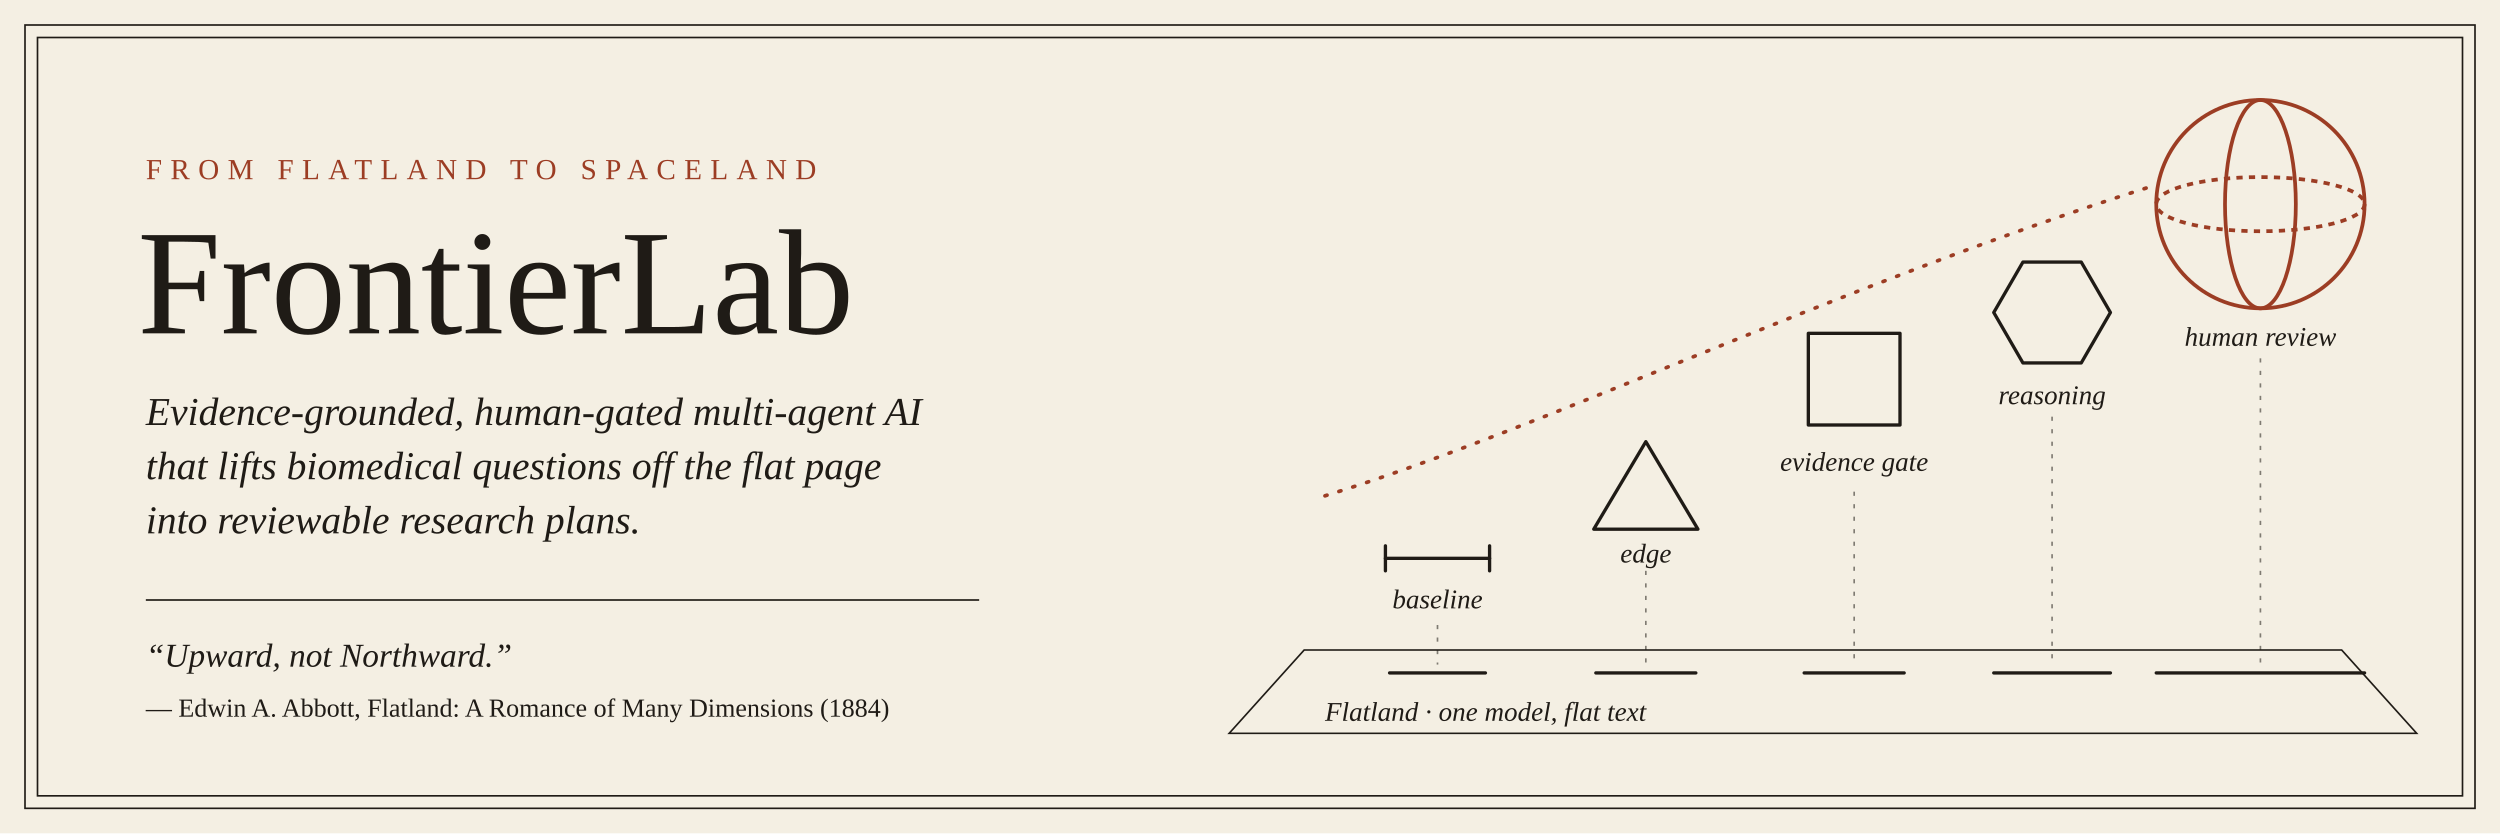
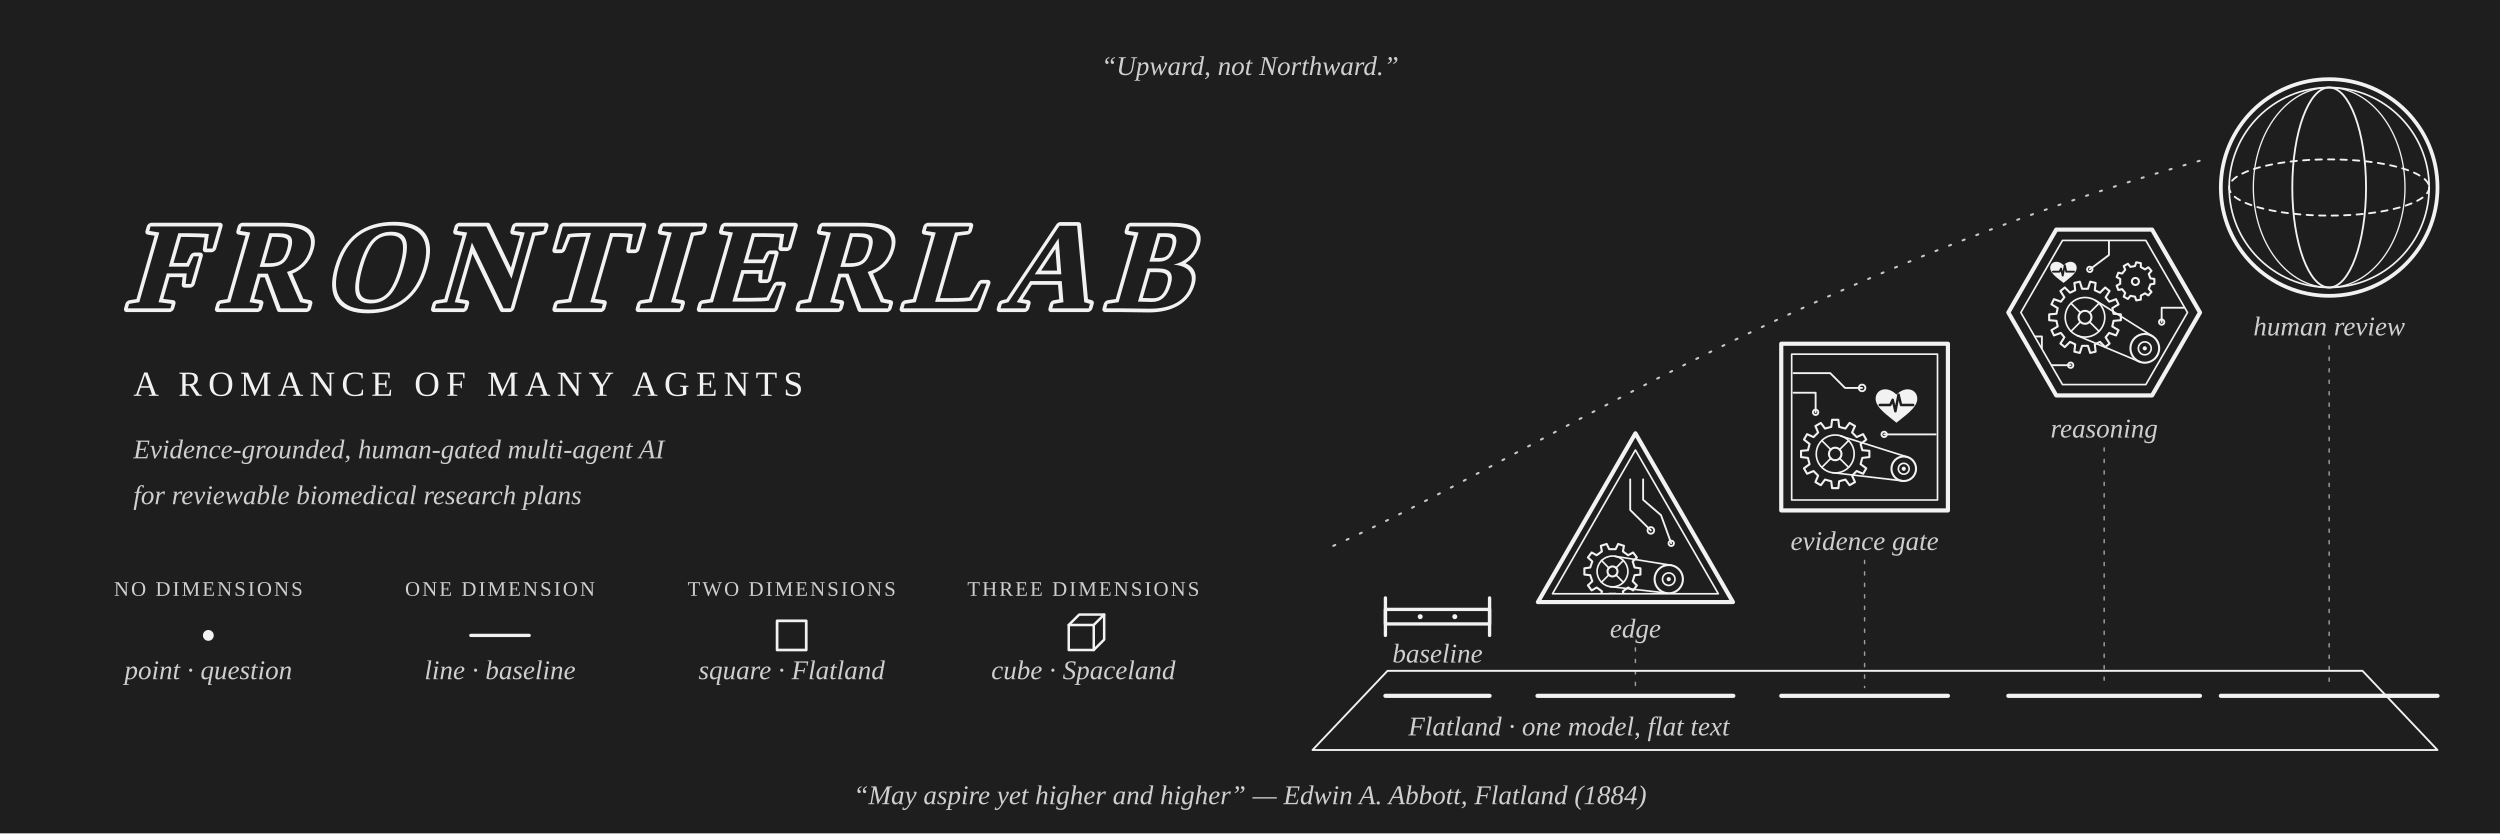
<svg xmlns="http://www.w3.org/2000/svg" width="1200" height="400" viewBox="0 0 1200 400" role="img" aria-labelledby="hero-title hero-desc">
+   <defs>
+     <clipPath id="hc-tri">
+       <polygon points="785,216 824.8,285 745.2,285" />
+     </clipPath>
+     <clipPath id="hc-sq">
+       <polygon points="860,170 930,170 930,240 860,240" />
+     </clipPath>
+     <clipPath id="hc-hex">
+       <polygon points="1050,150 1030,184.6 990,184.6 970,150 990,115.4 1030,115.4" />
+     </clipPath>
+   </defs>
  <style>
-     .ink { fill: none; stroke: #1F1B16; stroke-width: 1.6; stroke-linejoin: round; stroke-linecap: round; }
-     .thin { fill: none; stroke: #1F1B16; stroke-width: 0.8; }
-     .faint { fill: none; stroke: #1F1B16; stroke-width: 0.8; stroke-dasharray: 2 4; opacity: 0.55; }
-     .accent { fill: none; stroke: #9C3D24; stroke-width: 1.8; }
-     .serif { font-family: Georgia, 'Times New Roman', Times, serif; fill: #1F1B16; }
-     .label { font-family: Georgia, 'Times New Roman', Times, serif; font-size: 13px; font-style: italic; fill: #1F1B16; }
+     .ln { fill: none; stroke: #F2F2F2; stroke-linejoin: round; stroke-linecap: round; }
+     text { font-family: Georgia, 'Times New Roman', Times, serif; fill: #F2F2F2; stroke: none; }
+     .h { font-size: 15px; font-weight: bold; }
+     .s { font-size: 13px; fill: #CFCFCF; }
+     .it { font-size: 13px; font-style: italic; fill: #CFCFCF; }
+     .sc { font-size: 10px; letter-spacing: 1px; fill: #CFCFCF; }
+     .band { font-size: 12px; letter-spacing: 3px; }
  </style>
-   <rect x="0" y="0" width="1200" height="400" fill="#F4EFE3" />
-   <rect x="12" y="12" width="1176" height="376" class="thin" stroke-width="1.2" />
-   <rect x="18" y="18" width="1164" height="364" class="thin" stroke-width="0.5" />
-   <text x="70" y="86" class="serif" font-size="14" letter-spacing="4" fill="#9C3D24" style="fill:#9C3D24">FROM FLATLAND TO SPACELAND</text>
-   <text x="66" y="160" class="serif" font-size="72">FrontierLab</text>
-   <text x="70" y="204" class="serif" font-size="19" font-style="italic">Evidence-grounded, human-gated multi-agent AI</text>
-   <text x="70" y="230" class="serif" font-size="19" font-style="italic">that lifts biomedical questions off the flat page</text>
-   <text x="70" y="256" class="serif" font-size="19" font-style="italic">into reviewable research plans.</text>
-   <line x1="70" y1="288" x2="470" y2="288" class="thin" />
-   <text x="70" y="320" class="serif" font-size="16" font-style="italic">“Upward, not Northward.”</text>
-   <text x="70" y="344" class="serif" font-size="12.5">— Edwin A. Abbott, Flatland: A Romance of Many Dimensions (1884)</text>
-   <polygon points="590,352 1160,352 1124,312 626,312" class="thin" />
-   <text x="636" y="346" class="label" font-size="12">Flatland · one model, flat text</text>
-   <g class="ink" stroke-width="2.2">
-     <line x1="667" y1="323" x2="713" y2="323" />
-     <line x1="766" y1="323" x2="814" y2="323" />
-     <line x1="866" y1="323" x2="914" y2="323" />
-     <line x1="957" y1="323" x2="1013" y2="323" />
-     <line x1="1035" y1="323" x2="1135" y2="323" />
+   <rect width="1200" height="400" fill="#1E1E1E" />
+   <text x="600" y="36" text-anchor="middle" class="it" font-size="14">“Upward, not Northward.”</text>
+   <text x="102.4" y="148" text-anchor="start" font-size="60" font-weight="bold" letter-spacing="7" transform="skewX(-16)" style="fill:none;stroke:#F2F2F2;stroke-width:3.6;stroke-linejoin:round">FRONTIERLAB</text>
+   <text x="102.4" y="148" text-anchor="start" font-size="60" font-weight="bold" letter-spacing="7" transform="skewX(-16)" style="fill:#1E1E1E;stroke:none">FRONTIERLAB</text>
+   <text x="64" y="190" font-size="17" letter-spacing="3">A ROMANCE OF MANY AGENTS</text>
+   <text x="64" y="220" text-anchor="start" class="it" font-size="16">Evidence-grounded, human-gated multi-agent AI</text>
+   <text x="64" y="242" text-anchor="start" class="it" font-size="16">for reviewable biomedical research plans</text>
+   <g class="ln">
+     <text x="100" y="286" text-anchor="middle" class="sc">NO DIMENSIONS</text>
+     <g class="ln">
+       <circle cx="100" cy="305" r="2.6" fill="#F2F2F2" stroke="none" />
+     </g>
+     <text x="100" y="326" text-anchor="middle" class="it" font-size="12">point · question</text>
+     <text x="240" y="286" text-anchor="middle" class="sc">ONE DIMENSION</text>
+     <g class="ln">
+       <line x1="226" y1="305" x2="254" y2="305" stroke-width="1.6" />
+     </g>
+     <text x="240" y="326" text-anchor="middle" class="it" font-size="12">line · baseline</text>
+     <text x="380" y="286" text-anchor="middle" class="sc">TWO DIMENSIONS</text>
+     <g class="ln">
+       <rect x="373" y="298" width="14" height="14" stroke-width="1.3" />
+     </g>
+     <text x="380" y="326" text-anchor="middle" class="it" font-size="12">square · Flatland</text>
+     <text x="520" y="286" text-anchor="middle" class="sc">THREE DIMENSIONS</text>
+     <g class="ln">
+       <rect x="513" y="300" width="12" height="12" stroke-width="1.2" />
+       <polyline points="513,300 518,295 530,295 525,300" stroke-width="1.2" />
+       <polyline points="530,295 530,307 525,312" stroke-width="1.2" />
+     </g>
+     <text x="520" y="326" text-anchor="middle" class="it" font-size="12">cube · Spaceland</text>
  </g>
-   <g class="faint">
-     <line x1="690" y1="300" x2="690" y2="319" />
-     <line x1="790" y1="274" x2="790" y2="319" />
-     <line x1="890" y1="236" x2="890" y2="319" />
-     <line x1="985" y1="200" x2="985" y2="319" />
-     <line x1="1085" y1="172" x2="1085" y2="319" />
+   <g class="ln">
+     <polygon points="630,360 1170,360 1134,322 666,322" stroke-width="0.9" />
+     <line x1="665" y1="334" x2="715" y2="334" stroke-width="2" />
+     <line x1="738" y1="334" x2="832" y2="334" stroke-width="2" />
+     <line x1="855" y1="334" x2="935" y2="334" stroke-width="2" />
+     <line x1="964" y1="334" x2="1056" y2="334" stroke-width="2" />
+     <line x1="1066" y1="334" x2="1170" y2="334" stroke-width="2" />
+     <line x1="785" y1="311" x2="785" y2="330" stroke-width="0.7" stroke-dasharray="1.5 4" opacity="0.6" />
+     <line x1="895" y1="269" x2="895" y2="330" stroke-width="0.7" stroke-dasharray="1.5 4" opacity="0.6" />
+     <line x1="1010" y1="215" x2="1010" y2="330" stroke-width="0.7" stroke-dasharray="1.5 4" opacity="0.6" />
+     <line x1="1118" y1="166" x2="1118" y2="330" stroke-width="0.7" stroke-dasharray="1.5 4" opacity="0.6" />
+     <path d="M 640 262 C 730 222, 860 132, 1060 76" stroke-width="1" stroke-dasharray="1 6" opacity="0.8" />
+     <rect x="665" y="292.5" width="50" height="7" stroke-width="1.6" />
+     <line x1="665" y1="287" x2="665" y2="305" stroke-width="1.6" />
+     <line x1="715" y1="287" x2="715" y2="305" stroke-width="1.6" />
+     <circle cx="681.7" cy="296" r="1.2" fill="#F2F2F2" stroke="none" />
+     <circle cx="698.3" cy="296" r="1.2" fill="#F2F2F2" stroke="none" />
+     <polygon points="785,208 831.8,289 738.2,289" stroke-width="2.0" />
+     <polygon points="785,216 824.8,285 745.2,285" stroke-width="0.8" />
+     <g clip-path="url(#hc-tri)">
+       <polygon points="784.6,272.4 787.4,272.8 787.4,275.8 784.6,276.1 783.7,279 785.7,281 783.9,283.4 781.5,282 779,283.8 779.5,286.6 776.7,287.5 775.5,285 772.4,285 771.2,287.5 768.4,286.6 768.9,283.8 766.4,282 764,283.4 762.2,281 764.3,279 763.3,276.1 760.5,275.8 760.5,272.8 763.3,272.4 764.3,269.5 762.2,267.6 764,265.2 766.4,266.5 768.9,264.7 768.4,262 771.2,261.1 772.4,263.6 775.5,263.6 776.7,261.1 779.5,262 779,264.7 781.5,266.5 783.9,265.2 785.7,267.6 783.7,269.5" stroke-width="1.0" />
+       <circle cx="774" cy="274.3" r="2.4" stroke-width="1.0" />
+       <circle cx="774" cy="274.3" r="7.4" stroke-width="0.8" />
+       <line x1="775.7" y1="276" x2="779.2" y2="279.5" stroke-width="0.8" />
+       <line x1="772.2" y1="276" x2="768.7" y2="279.5" stroke-width="0.8" />
+       <line x1="772.2" y1="272.6" x2="768.7" y2="269" stroke-width="0.8" />
+       <line x1="775.7" y1="272.6" x2="779.2" y2="269" stroke-width="0.8" />
+       <circle cx="801" cy="278" r="6.8" stroke-width="1.0" />
+       <circle cx="801" cy="278" r="3" stroke-width="0.8" />
+       <circle cx="801" cy="278" r="1" fill="#F2F2F2" stroke="none" />
+       <line x1="773.1" y1="281.6" x2="800.2" y2="284.7" stroke-width="0.8" />
+       <line x1="775.1" y1="267" x2="802" y2="271.3" stroke-width="0.8" />
+       <polyline points="782.5,230.1 782.5,244.8 792.4,254.6" stroke-width="0.9" />
+       <circle cx="792.4" cy="254.6" r="1.6" stroke-width="0.9" />
+       <polyline points="788.7,230.1 788.7,239.9 797.3,247.3 802.2,260.8" stroke-width="0.9" />
+       <circle cx="802.2" cy="260.8" r="1.3" stroke-width="0.9" />
+       <line x1="760.5" y1="286.5" x2="812" y2="286.5" stroke-width="0.8" />
+     </g>
+     <polygon points="855,165 935,165 935,245 855,245" stroke-width="2.0" />
+     <polygon points="860,170 930,170 930,240 860,240" stroke-width="0.8" />
+     <g clip-path="url(#hc-sq)">
+       <polygon points="893.9,216.1 897.3,216.4 897.3,219.4 893.9,219.8 893.1,222.8 895.8,224.8 894.3,227.4 891.2,226.1 889,228.3 890.4,231.4 887.8,232.9 885.8,230.2 882.8,231 882.4,234.3 879.4,234.3 879,231 876,230.2 874,232.9 871.4,231.4 872.7,228.3 870.5,226.1 867.4,227.4 865.9,224.8 868.6,222.8 867.8,219.8 864.5,219.4 864.5,216.4 867.8,216.1 868.6,213.1 865.9,211 867.4,208.4 870.5,209.8 872.7,207.6 871.4,204.5 874,203 876,205.7 879,204.9 879.4,201.5 882.4,201.5 882.8,204.9 885.8,205.7 887.8,203 890.4,204.5 889,207.6 891.2,209.8 894.3,208.4 895.8,211 893.1,213.1" stroke-width="1.0" />
+       <circle cx="880.9" cy="217.9" r="3" stroke-width="1.0" />
+       <circle cx="880.9" cy="217.9" r="9.1" stroke-width="0.8" />
+       <line x1="883" y1="220" x2="887.3" y2="224.3" stroke-width="0.8" />
+       <line x1="878.8" y1="220" x2="874.5" y2="224.3" stroke-width="0.8" />
+       <line x1="878.8" y1="215.8" x2="874.5" y2="211.5" stroke-width="0.8" />
+       <line x1="883" y1="215.8" x2="887.3" y2="211.5" stroke-width="0.8" />
+       <path d="M 910.3 202.9 C 906.8 199.9 900.3 195.9 900.3 191.4 C 900.3 186.9 905.8 184.9 910.3 189.4 C 914.8 184.9 920.3 186.9 920.3 191.4 C 920.3 195.9 913.8 199.9 910.3 202.9 Z" fill="#F2F2F2" stroke="none" />
+       <polyline points="902.3,194.4 907.3,194.4 908.5,191.9 909.8,197.4 911.3,189.4 912.5,194.4 918.3,194.4" stroke="#1E1E1E" stroke-width="1.2" fill="none" />
+       <circle cx="913.8" cy="225" r="5.9" stroke-width="1.0" />
+       <circle cx="913.8" cy="225" r="2.6" stroke-width="0.8" />
+       <circle cx="913.8" cy="225" r="1" fill="#F2F2F2" stroke="none" />
+       <line x1="879.8" y1="226.9" x2="913.1" y2="230.8" stroke-width="0.8" />
+       <line x1="883.6" y1="209.3" x2="915.6" y2="219.4" stroke-width="0.8" />
+       <polyline points="860.9,179.1 878.5,179.1 885.6,186.2 893.8,186.2" stroke-width="0.9" />
+       <circle cx="893.8" cy="186.2" r="1.6" stroke-width="0.9" />
+       <polyline points="860.9,188.5 871.5,188.5 871.5,197.9" stroke-width="0.9" />
+       <circle cx="871.5" cy="197.9" r="1.3" stroke-width="0.9" />
+       <polyline points="929.1,208.5 904.4,208.5" stroke-width="0.9" />
+       <circle cx="904.4" cy="208.5" r="1.3" stroke-width="0.9" />
+     </g>
+     <polygon points="1056,150 1033,189.8 987,189.8 964,150 987,110.2 1033,110.2" stroke-width="2.0" />
+     <polygon points="1050,150 1030,184.6 990,184.6 970,150 990,115.4 1030,115.4" stroke-width="0.8" />
+     <g clip-path="url(#hc-hex)">
+       <polygon points="1014.5,150.6 1018,150.9 1018,153.7 1014.5,154 1013.9,156.7 1016.9,158.5 1015.7,161 1012.4,159.8 1010.7,161.9 1012.6,164.9 1010.5,166.6 1008,164.1 1005.5,165.3 1005.9,168.8 1003.3,169.4 1002.2,166 999.4,166 998.3,169.4 995.7,168.8 996.1,165.3 993.6,164.1 991.1,166.6 989,164.9 990.9,161.9 989.2,159.8 985.9,161 984.7,158.5 987.7,156.7 987.1,154 983.6,153.7 983.6,150.9 987.1,150.6 987.7,147.9 984.7,146.1 985.9,143.6 989.2,144.8 990.9,142.7 989,139.7 991.1,138 993.6,140.5 996.1,139.3 995.7,135.8 998.3,135.2 999.4,138.6 1002.2,138.6 1003.3,135.2 1005.9,135.8 1005.5,139.3 1008,140.5 1010.5,138 1012.6,139.7 1010.7,142.7 1012.4,144.8 1015.7,143.6 1016.9,146.1 1013.9,147.9" stroke-width="1.0" />
+       <circle cx="1000.8" cy="152.3" r="3.1" stroke-width="1.0" />
+       <circle cx="1000.8" cy="152.3" r="9.5" stroke-width="0.8" />
+       <line x1="1003" y1="154.5" x2="1007.5" y2="159" stroke-width="0.8" />
+       <line x1="998.6" y1="154.5" x2="994.1" y2="159" stroke-width="0.8" />
+       <line x1="998.6" y1="150.1" x2="994.1" y2="145.6" stroke-width="0.8" />
+       <line x1="1003" y1="150.1" x2="1007.5" y2="145.6" stroke-width="0.8" />
+       <polygon points="1032.2,133.6 1034.1,133.9 1034.1,136.2 1032.2,136.5 1031.4,138.6 1032.7,140.1 1031.2,141.8 1029.6,140.8 1027.6,141.9 1027.6,143.8 1025.4,144.2 1024.8,142.4 1022.6,142 1021.4,143.5 1019.4,142.4 1020.1,140.6 1018.6,138.8 1016.8,139.2 1016,137.1 1017.7,136.2 1017.7,133.9 1016,133 1016.8,130.9 1018.6,131.3 1020.1,129.5 1019.4,127.7 1021.4,126.6 1022.6,128.1 1024.8,127.7 1025.4,125.9 1027.6,126.3 1027.6,128.2 1029.6,129.3 1031.2,128.3 1032.7,130 1031.4,131.5" stroke-width="1.0" />
+       <circle cx="1025" cy="135.1" r="1.7" stroke-width="1.0" />
+       <circle cx="1029.5" cy="167.2" r="6.9" stroke-width="1.0" />
+       <circle cx="1029.5" cy="167.2" r="3.1" stroke-width="0.8" />
+       <circle cx="1029.5" cy="167.2" r="1" fill="#F2F2F2" stroke="none" />
+       <line x1="997.1" y1="161.1" x2="1026.9" y2="173.6" stroke-width="0.8" />
+       <line x1="1005.9" y1="144.2" x2="1033.2" y2="161.4" stroke-width="0.8" />
+       <path d="M 990.5 135.8 C 988.2 133.9 984.1 131.4 984.1 128.6 C 984.1 125.7 987.6 124.4 990.5 127.3 C 993.3 124.4 996.8 125.7 996.8 128.6 C 996.8 131.4 992.7 133.9 990.5 135.8 Z" fill="#F2F2F2" stroke="none" />
+       <polyline points="985.4,130.4 988.6,130.4 989.3,128.9 990.1,132.3 991.1,127.3 991.8,130.4 995.5,130.4" stroke="#1E1E1E" stroke-width="0.9" fill="none" />
+       <polyline points="970.9,161.5 980.1,161.5 980.1,175.3 993.9,175.3" stroke-width="0.9" />
+       <circle cx="993.9" cy="175.3" r="1.3" stroke-width="0.9" />
+       <polyline points="1012.3,110.9 1012.3,122.4 1003.1,129.3" stroke-width="0.9" />
+       <circle cx="1003.1" cy="129.3" r="1.3" stroke-width="0.9" />
+       <polyline points="1049.1,147.7 1037.6,147.7 1037.6,154.6" stroke-width="0.9" />
+       <circle cx="1037.6" cy="154.6" r="1.3" stroke-width="0.9" />
+     </g>
+     <circle cx="1118" cy="90" r="52" stroke-width="1.8" />
+     <circle cx="1118" cy="90" r="48" stroke-width="0.81" />
+     <ellipse cx="1118" cy="90" rx="48" ry="13.5" stroke-width="0.9" stroke-dasharray="3 3" />
+     <ellipse cx="1118" cy="90" rx="17.7" ry="48" stroke-width="0.9" />
+     <ellipse cx="1118" cy="90" rx="36.4" ry="48" stroke-width="0.63" />
  </g>
-   <path d="M 636 238 C 740 206, 880 138, 1031 90" class="accent" stroke-width="1.2" stroke-dasharray="1 6" stroke-linecap="round" />
-   <line x1="665" y1="268" x2="715" y2="268" class="ink" stroke-width="2.6" />
-   <line x1="665" y1="262" x2="665" y2="274" class="ink" />
-   <line x1="715" y1="262" x2="715" y2="274" class="ink" />
-   <text x="690" y="292" class="label" text-anchor="middle">baseline</text>
-   <polygon points="790,212 815,254 765,254" class="ink" />
-   <text x="790" y="270" class="label" text-anchor="middle">edge</text>
-   <rect x="868" y="160" width="44" height="44" class="ink" />
-   <text x="890" y="226" class="label" text-anchor="middle">evidence gate</text>
-   <polygon points="1013,150 999,125.8 971,125.8 957,150 971,174.2 999,174.2" class="ink" />
-   <text x="985" y="194" class="label" text-anchor="middle">reasoning</text>
-   <circle cx="1085" cy="98" r="50" class="accent" />
-   <ellipse cx="1085" cy="98" rx="50" ry="13" class="accent" stroke-width="0.9" stroke-dasharray="3 3" />
-   <ellipse cx="1085" cy="98" rx="17" ry="50" class="accent" stroke-width="0.9" />
-   <text x="1085" y="166" class="label" text-anchor="middle">human review</text>
+   <text x="676" y="353" text-anchor="start" class="it" font-size="11.5">Flatland · one model, flat text</text>
+   <text x="690" y="318" text-anchor="middle" class="it" font-size="12">baseline</text>
+   <text x="785" y="306" text-anchor="middle" class="it" font-size="12">edge</text>
+   <text x="895" y="264" text-anchor="middle" class="it" font-size="12">evidence gate</text>
+   <text x="1010" y="210" text-anchor="middle" class="it" font-size="12">reasoning</text>
+   <text x="1118" y="161" text-anchor="middle" class="it" font-size="12">human review</text>
+   <text x="600" y="386" text-anchor="middle" class="it" font-size="12.5">“May aspire yet higher and higher” — Edwin A. Abbott, Flatland (1884)</text>
</svg>
